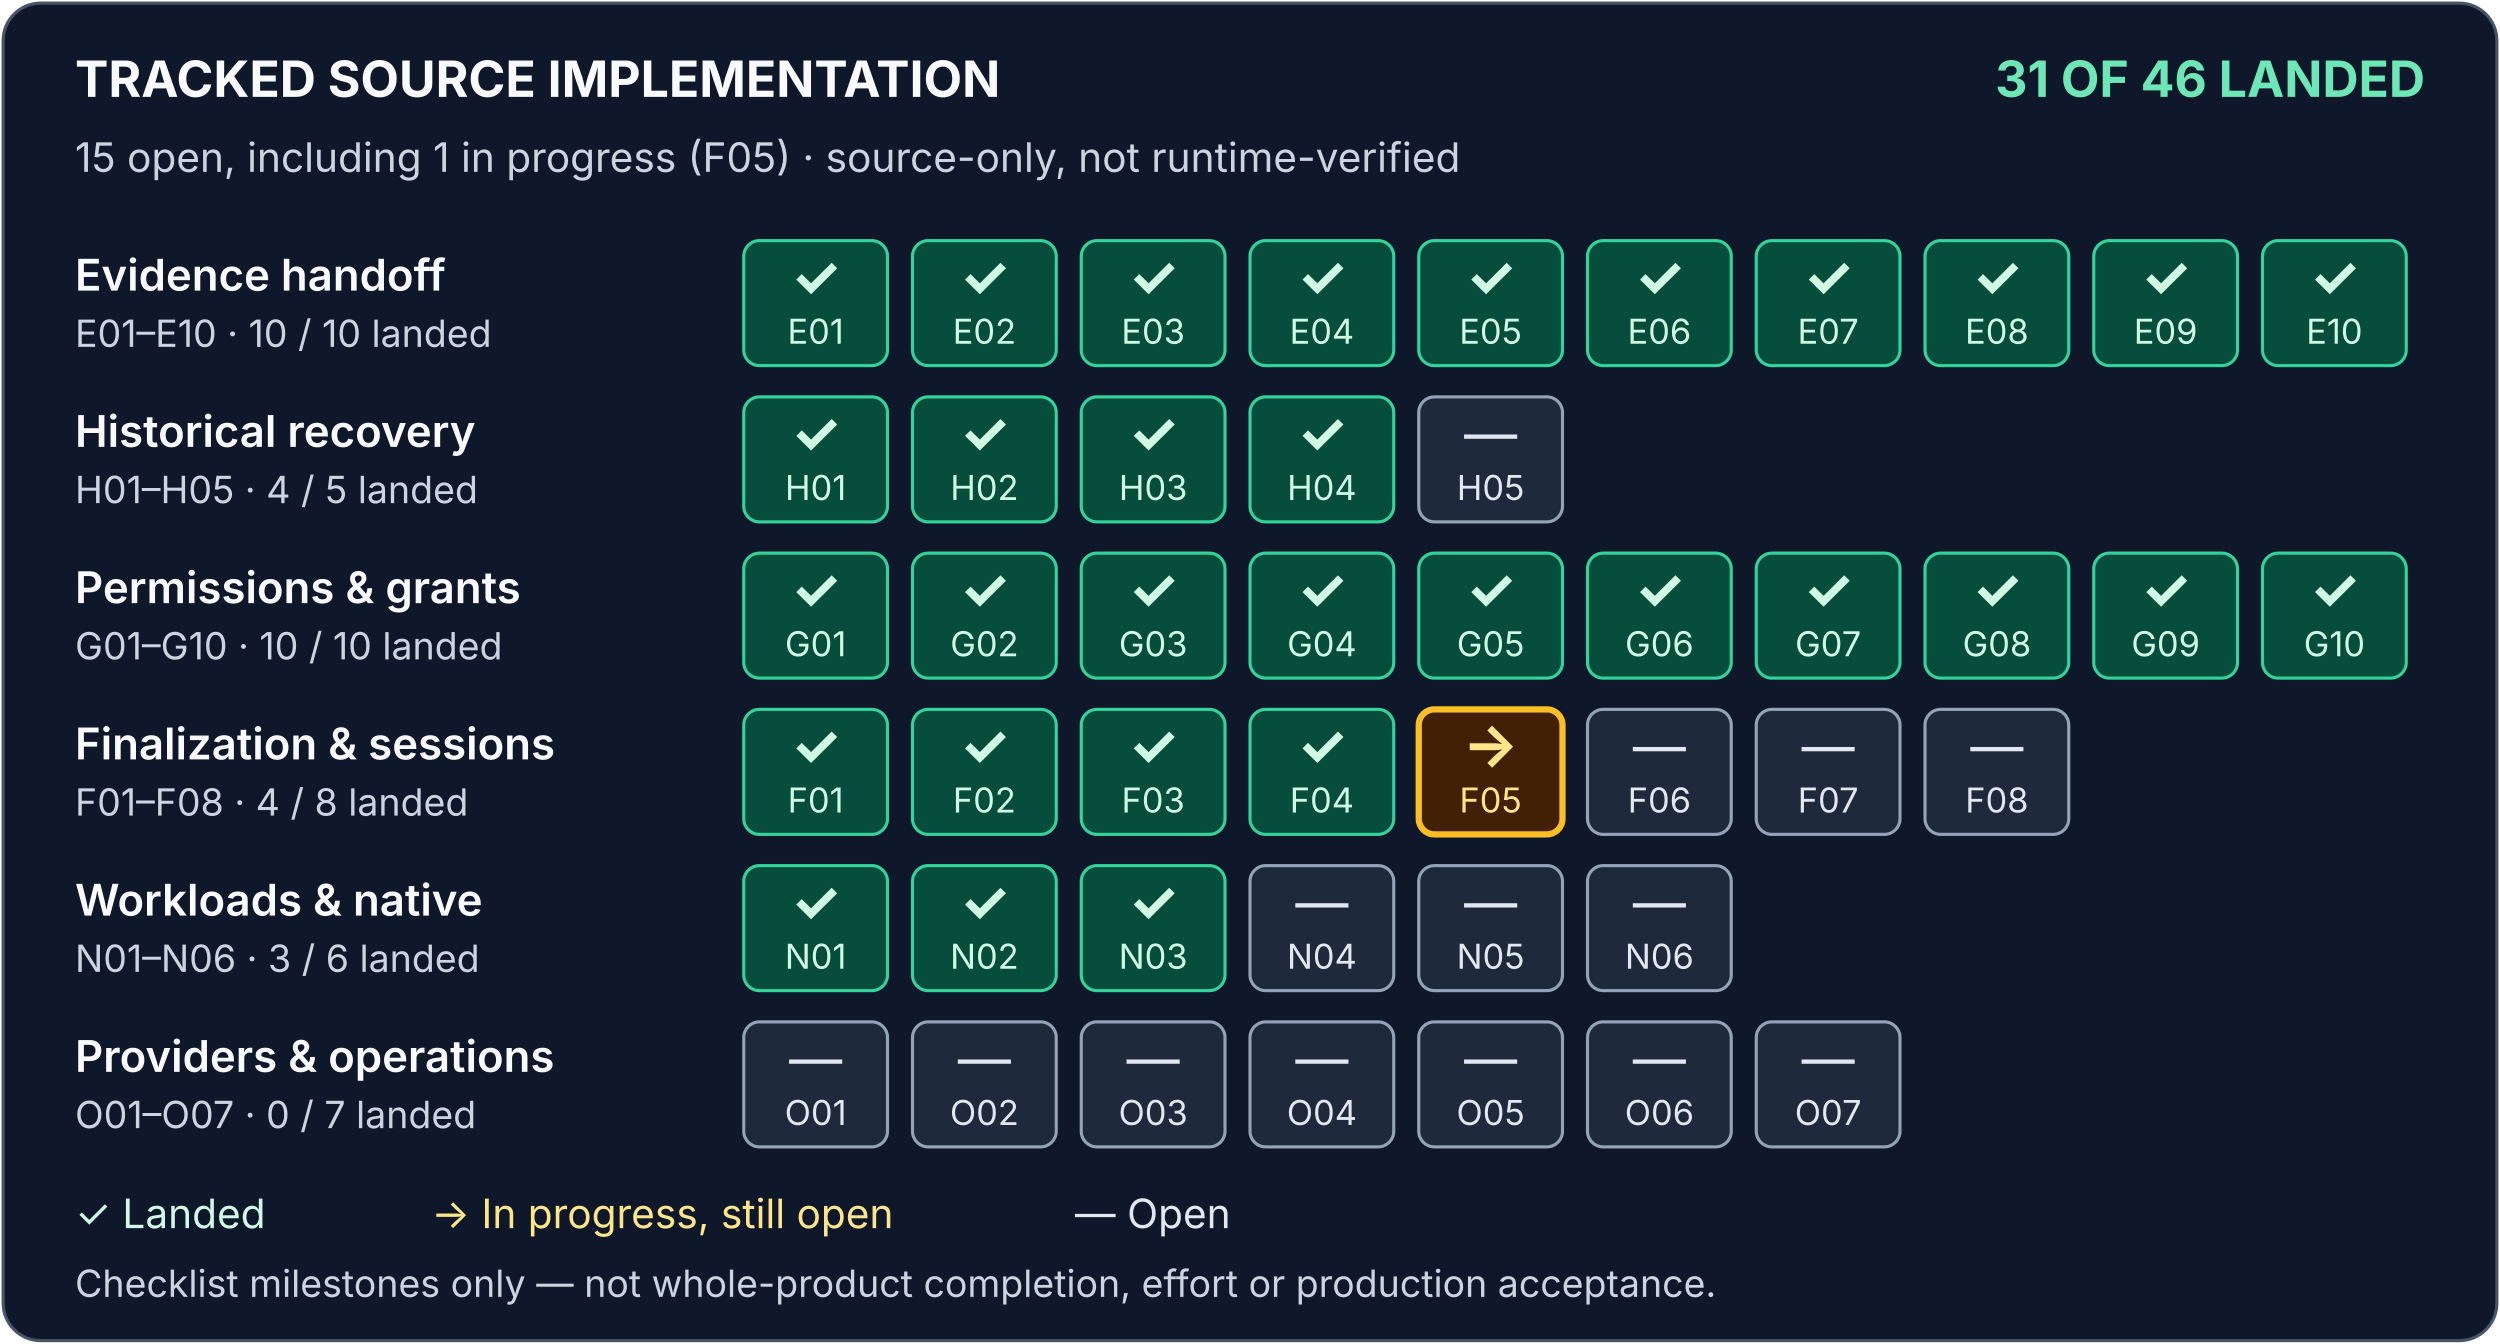
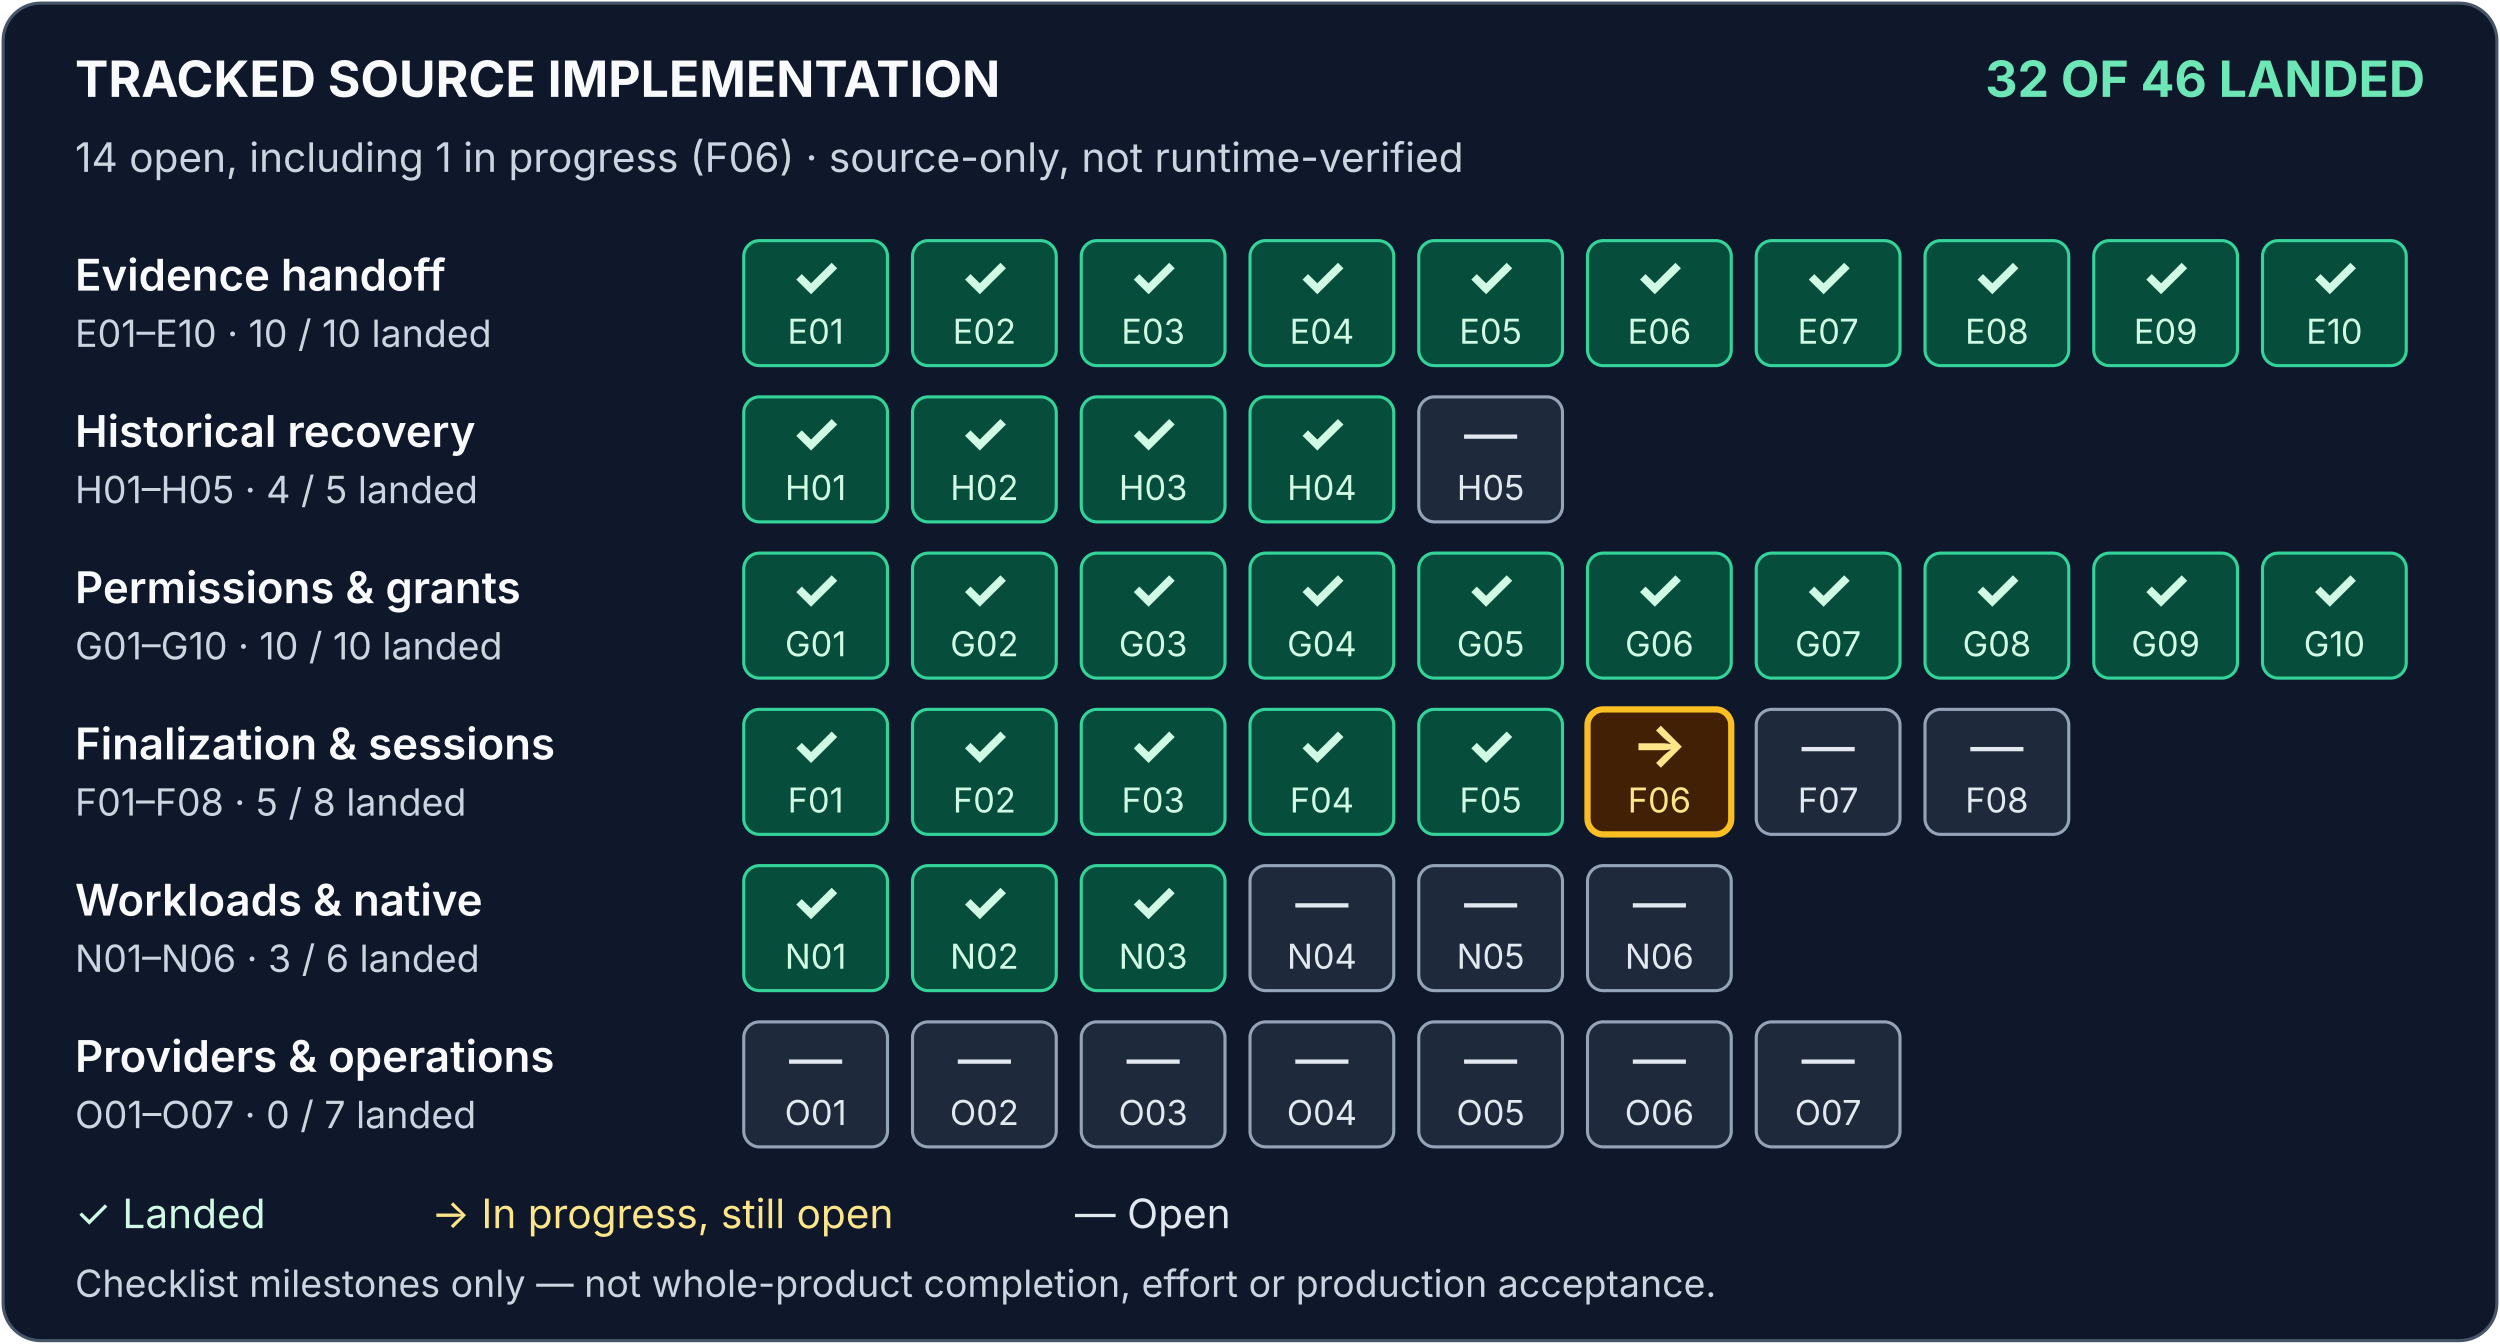
<svg xmlns="http://www.w3.org/2000/svg" width="800" height="430" viewBox="0 0 800 430" role="img" aria-labelledby="title description">
  <rect x="1" y="1" width="798" height="428" rx="12" fill="#0f172a" stroke="#475569" />
  <g font-family="system-ui, -apple-system, Segoe UI, sans-serif">
    <defs>
      <g id="landed">
        <rect width="46" height="40" rx="5" fill="#064e3b" stroke="#34d399" />
        <text x="23" y="18" text-anchor="middle" font-size="18" font-weight="700" fill="#d1fae5">✓</text>
      </g>
      <g id="open">
        <rect width="46" height="40" rx="5" fill="#1e293b" stroke="#94a3b8" />
        <text x="23" y="18" text-anchor="middle" font-size="17" fill="#e2e8f0">—</text>
      </g>
      <g id="in-progress">
        <rect width="46" height="40" rx="5" fill="#422006" stroke="#fbbf24" stroke-width="2" />
        <text x="23" y="18" text-anchor="middle" font-size="19" font-weight="700" fill="#fde68a">→</text>
      </g>
    </defs>
    <text x="24" y="31" fill="#f8fafc" font-size="16" font-weight="700">TRACKED SOURCE IMPLEMENTATION</text>
-     <text x="776" y="31" fill="#6ee7b7" font-size="16" font-weight="700" text-anchor="end">31 OF 46 LANDED</text>
-     <text x="24" y="55" fill="#cbd5e1" font-size="13">15 open, including 1 in progress (F05) · source-only, not runtime-verified</text>
+     <text x="776" y="31" fill="#6ee7b7" font-size="16" font-weight="700" text-anchor="end">32 OF 46 LANDED</text>
+     <text x="24" y="55" fill="#cbd5e1" font-size="13">14 open, including 1 in progress (F06) · source-only, not runtime-verified</text>
    <g transform="translate(0 77)">
      <text x="24" y="16" fill="#f8fafc" font-size="14" font-weight="600">Evidence handoff</text>
      <text x="24" y="34" fill="#cbd5e1" font-size="12">E01–E10 · 10 / 10 landed</text>
      <g fill="#d1fae5" font-size="11" text-anchor="middle">
        <g transform="translate(238)">
          <use href="#landed" />
          <text x="23" y="33">E01</text>
        </g>
        <g transform="translate(292)">
          <use href="#landed" />
          <text x="23" y="33">E02</text>
        </g>
        <g transform="translate(346)">
          <use href="#landed" />
          <text x="23" y="33">E03</text>
        </g>
        <g transform="translate(400)">
          <use href="#landed" />
          <text x="23" y="33">E04</text>
        </g>
        <g transform="translate(454)">
          <use href="#landed" />
          <text x="23" y="33">E05</text>
        </g>
        <g transform="translate(508)">
          <use href="#landed" />
          <text x="23" y="33">E06</text>
        </g>
        <g transform="translate(562)">
          <use href="#landed" />
          <text x="23" y="33">E07</text>
        </g>
        <g transform="translate(616)">
          <use href="#landed" />
          <text x="23" y="33">E08</text>
        </g>
        <g transform="translate(670)">
          <use href="#landed" />
          <text x="23" y="33">E09</text>
        </g>
        <g transform="translate(724)">
          <use href="#landed" />
          <text x="23" y="33">E10</text>
        </g>
      </g>
    </g>
    <g transform="translate(0 127)">
      <text x="24" y="16" fill="#f8fafc" font-size="14" font-weight="600">Historical recovery</text>
      <text x="24" y="34" fill="#cbd5e1" font-size="12">H01–H05 · 4 / 5 landed</text>
      <g fill="#d1fae5" font-size="11" text-anchor="middle">
        <g transform="translate(238)">
          <use href="#landed" />
          <text x="23" y="33">H01</text>
        </g>
        <g transform="translate(292)">
          <use href="#landed" />
          <text x="23" y="33">H02</text>
        </g>
        <g transform="translate(346)">
          <use href="#landed" />
          <text x="23" y="33">H03</text>
        </g>
        <g transform="translate(400)">
          <use href="#landed" />
          <text x="23" y="33">H04</text>
        </g>
        <g transform="translate(454)" fill="#e2e8f0">
          <use href="#open" />
          <text x="23" y="33">H05</text>
        </g>
      </g>
    </g>
    <g transform="translate(0 177)">
      <text x="24" y="16" fill="#f8fafc" font-size="14" font-weight="600">Permissions &amp; grants</text>
      <text x="24" y="34" fill="#cbd5e1" font-size="12">G01–G10 · 10 / 10 landed</text>
      <g fill="#d1fae5" font-size="11" text-anchor="middle">
        <g transform="translate(238)">
          <use href="#landed" />
          <text x="23" y="33">G01</text>
        </g>
        <g transform="translate(292)">
          <use href="#landed" />
          <text x="23" y="33">G02</text>
        </g>
        <g transform="translate(346)">
          <use href="#landed" />
          <text x="23" y="33">G03</text>
        </g>
        <g transform="translate(400)">
          <use href="#landed" />
          <text x="23" y="33">G04</text>
        </g>
        <g transform="translate(454)">
          <use href="#landed" />
          <text x="23" y="33">G05</text>
        </g>
        <g transform="translate(508)">
          <use href="#landed" />
          <text x="23" y="33">G06</text>
        </g>
        <g transform="translate(562)">
          <use href="#landed" />
          <text x="23" y="33">G07</text>
        </g>
        <g transform="translate(616)">
          <use href="#landed" />
          <text x="23" y="33">G08</text>
        </g>
        <g transform="translate(670)">
          <use href="#landed" />
          <text x="23" y="33">G09</text>
        </g>
        <g transform="translate(724)">
          <use href="#landed" />
          <text x="23" y="33">G10</text>
        </g>
      </g>
    </g>
    <g transform="translate(0 227)">
      <text x="24" y="16" fill="#f8fafc" font-size="14" font-weight="600">Finalization &amp; sessions</text>
-       <text x="24" y="34" fill="#cbd5e1" font-size="12">F01–F08 · 4 / 8 landed</text>
+       <text x="24" y="34" fill="#cbd5e1" font-size="12">F01–F08 · 5 / 8 landed</text>
      <g font-size="11" text-anchor="middle">
        <g transform="translate(238)" fill="#d1fae5">
          <use href="#landed" />
          <text x="23" y="33">F01</text>
        </g>
        <g transform="translate(292)" fill="#d1fae5">
          <use href="#landed" />
          <text x="23" y="33">F02</text>
        </g>
        <g transform="translate(346)" fill="#d1fae5">
          <use href="#landed" />
          <text x="23" y="33">F03</text>
        </g>
        <g transform="translate(400)" fill="#d1fae5">
          <use href="#landed" />
          <text x="23" y="33">F04</text>
        </g>
-         <g transform="translate(454)" fill="#fde68a">
+         <g transform="translate(454)" fill="#d1fae5">
+           <use href="#landed" />
+           <text x="23" y="33">F05</text>
+         </g>
+         <g transform="translate(508)" fill="#fde68a">
          <use href="#in-progress" />
-           <text x="23" y="33">F05</text>
-         </g>
-         <g transform="translate(508)" fill="#e2e8f0">
-           <use href="#open" />
          <text x="23" y="33">F06</text>
        </g>
        <g transform="translate(562)" fill="#e2e8f0">
          <use href="#open" />
          <text x="23" y="33">F07</text>
        </g>
        <g transform="translate(616)" fill="#e2e8f0">
          <use href="#open" />
          <text x="23" y="33">F08</text>
        </g>
      </g>
    </g>
    <g transform="translate(0 277)">
      <text x="24" y="16" fill="#f8fafc" font-size="14" font-weight="600">Workloads &amp; native</text>
      <text x="24" y="34" fill="#cbd5e1" font-size="12">N01–N06 · 3 / 6 landed</text>
      <g font-size="11" text-anchor="middle">
        <g transform="translate(238)" fill="#d1fae5">
          <use href="#landed" />
          <text x="23" y="33">N01</text>
        </g>
        <g transform="translate(292)" fill="#d1fae5">
          <use href="#landed" />
          <text x="23" y="33">N02</text>
        </g>
        <g transform="translate(346)" fill="#d1fae5">
          <use href="#landed" />
          <text x="23" y="33">N03</text>
        </g>
        <g transform="translate(400)" fill="#e2e8f0">
          <use href="#open" />
          <text x="23" y="33">N04</text>
        </g>
        <g transform="translate(454)" fill="#e2e8f0">
          <use href="#open" />
          <text x="23" y="33">N05</text>
        </g>
        <g transform="translate(508)" fill="#e2e8f0">
          <use href="#open" />
          <text x="23" y="33">N06</text>
        </g>
      </g>
    </g>
    <g transform="translate(0 327)">
      <text x="24" y="16" fill="#f8fafc" font-size="14" font-weight="600">Providers &amp; operations</text>
      <text x="24" y="34" fill="#cbd5e1" font-size="12">O01–O07 · 0 / 7 landed</text>
      <g fill="#e2e8f0" font-size="11" text-anchor="middle">
        <g transform="translate(238)">
          <use href="#open" />
          <text x="23" y="33">O01</text>
        </g>
        <g transform="translate(292)">
          <use href="#open" />
          <text x="23" y="33">O02</text>
        </g>
        <g transform="translate(346)">
          <use href="#open" />
          <text x="23" y="33">O03</text>
        </g>
        <g transform="translate(400)">
          <use href="#open" />
          <text x="23" y="33">O04</text>
        </g>
        <g transform="translate(454)">
          <use href="#open" />
          <text x="23" y="33">O05</text>
        </g>
        <g transform="translate(508)">
          <use href="#open" />
          <text x="23" y="33">O06</text>
        </g>
        <g transform="translate(562)">
          <use href="#open" />
          <text x="23" y="33">O07</text>
        </g>
      </g>
    </g>
    <text x="24" y="393" fill="#d1fae5" font-size="13">✓ Landed</text>
    <text x="138" y="393" fill="#fde68a" font-size="13">→ In progress, still open</text>
    <text x="344" y="393" fill="#e2e8f0" font-size="13">— Open</text>
    <text x="24" y="415" fill="#cbd5e1" font-size="12">Checklist milestones only — not whole-product completion, effort or production acceptance.</text>
  </g>
</svg>
